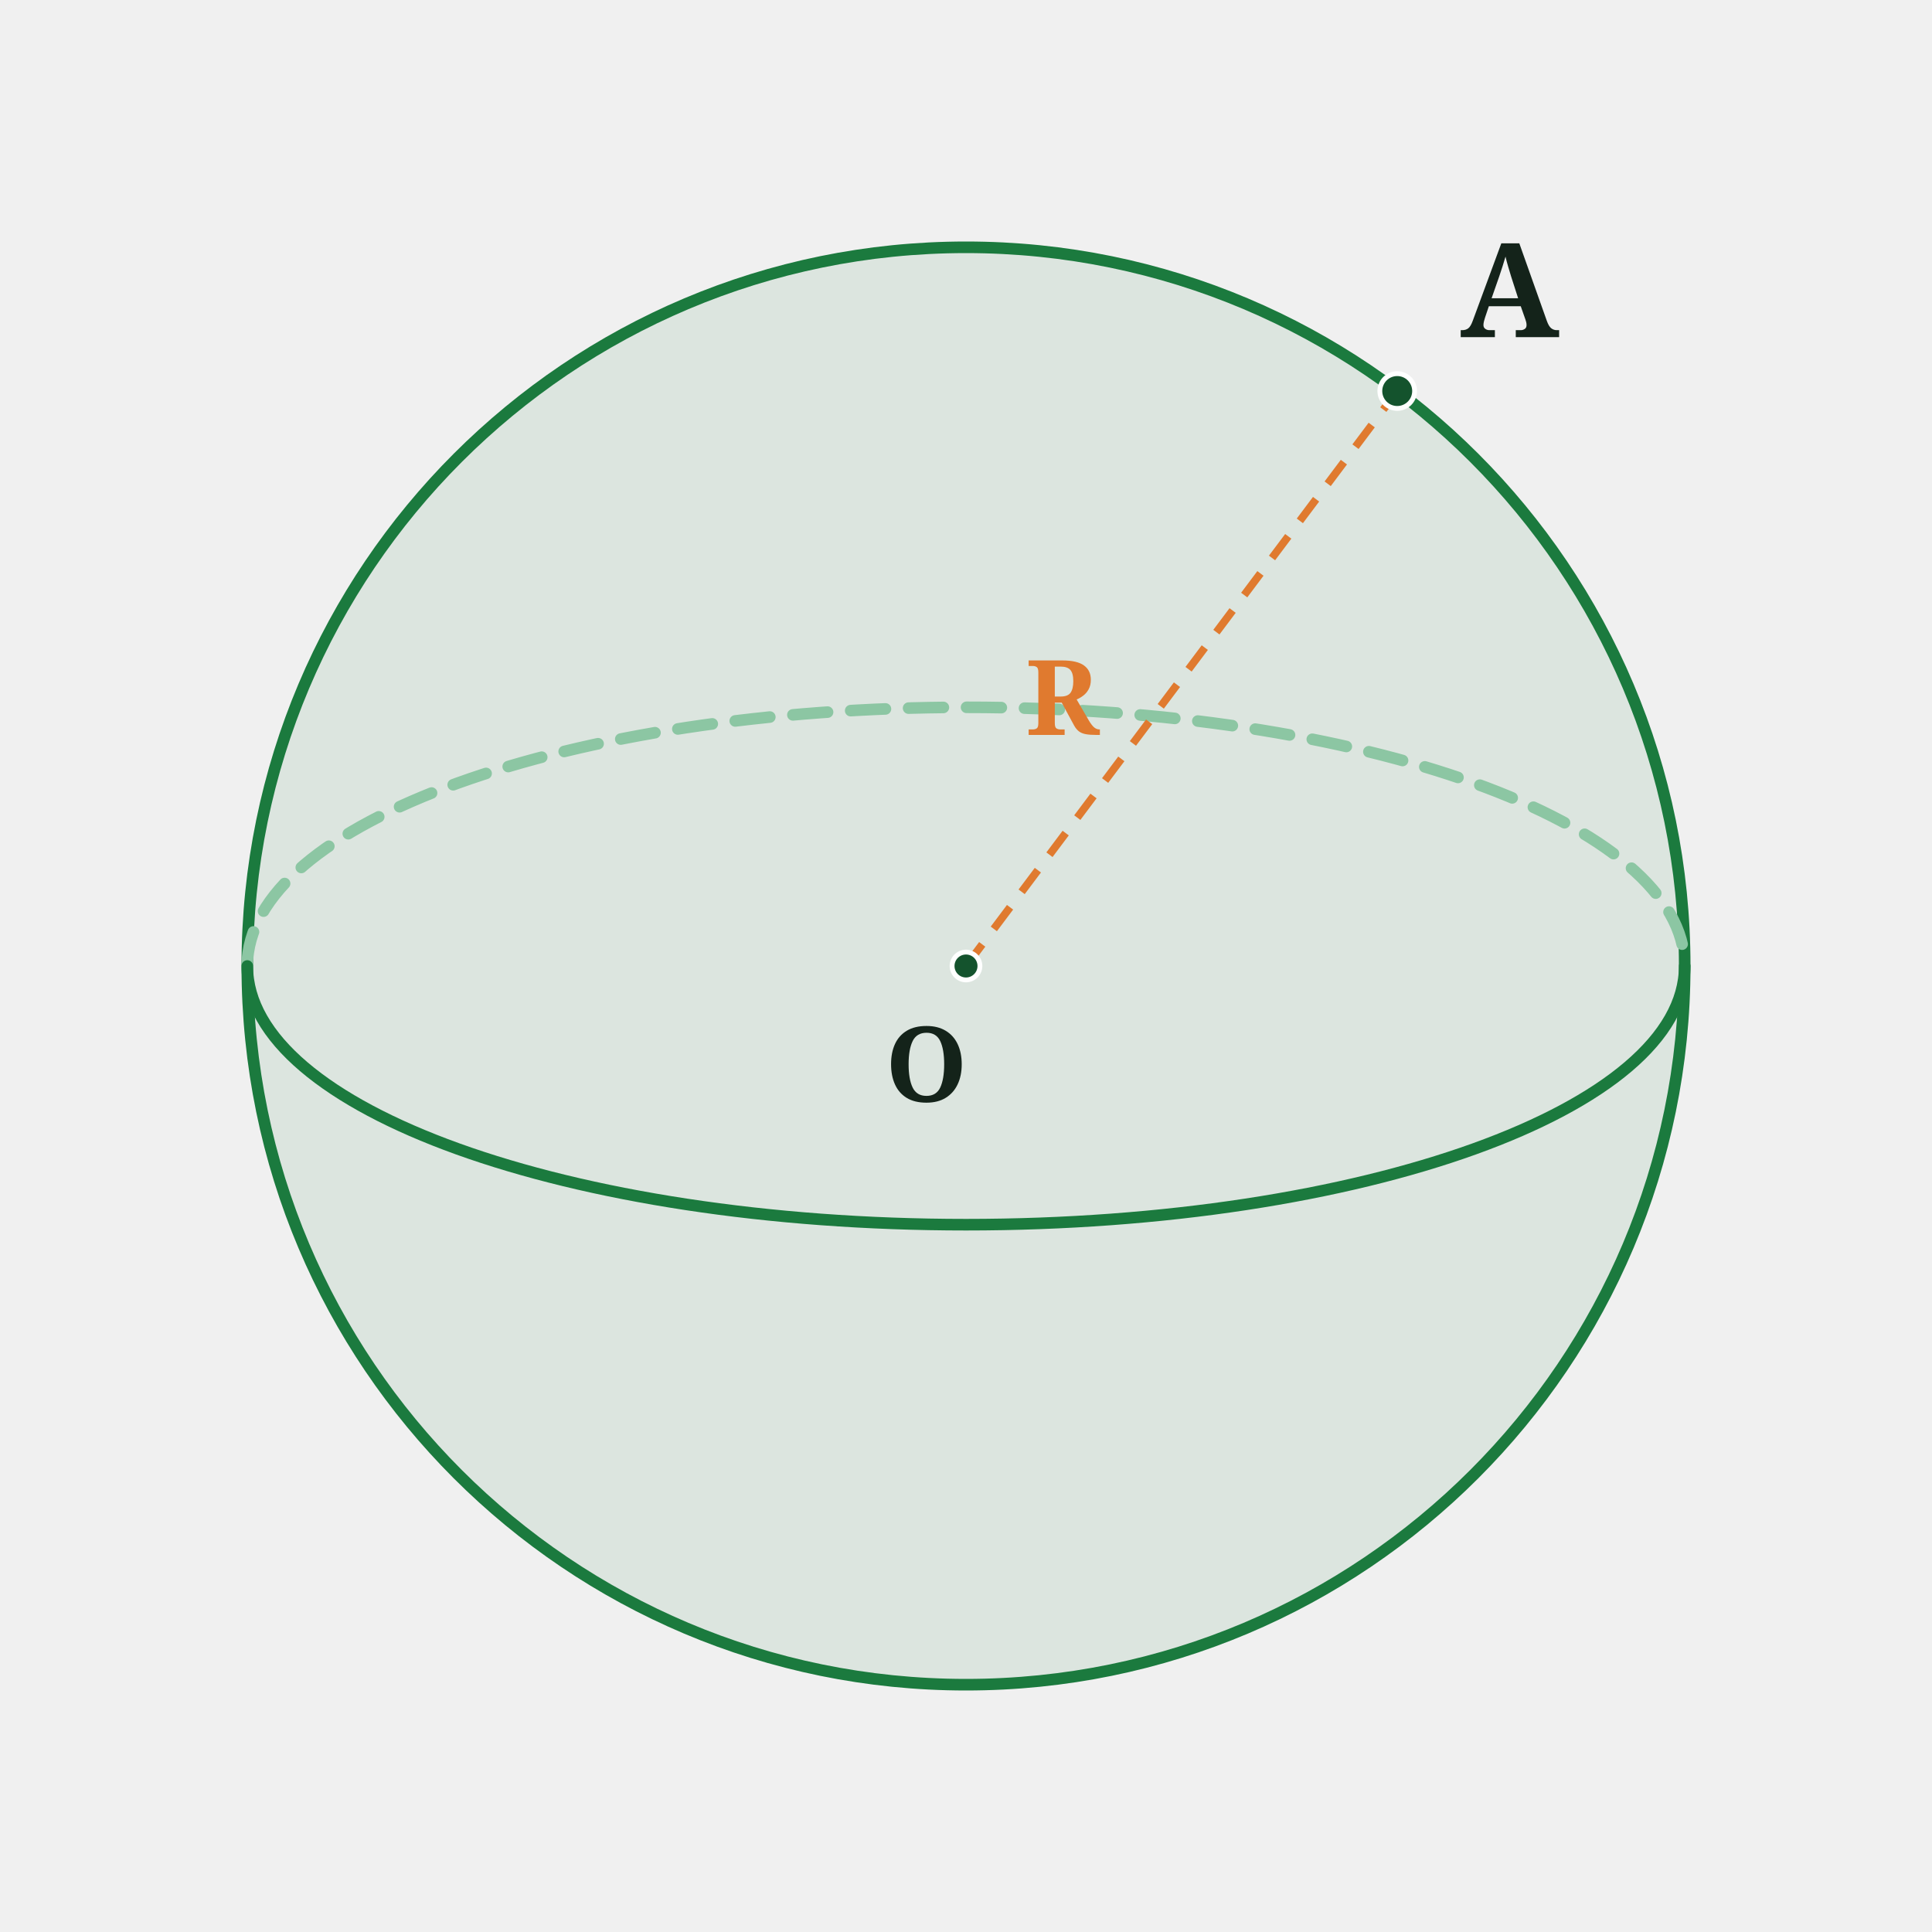
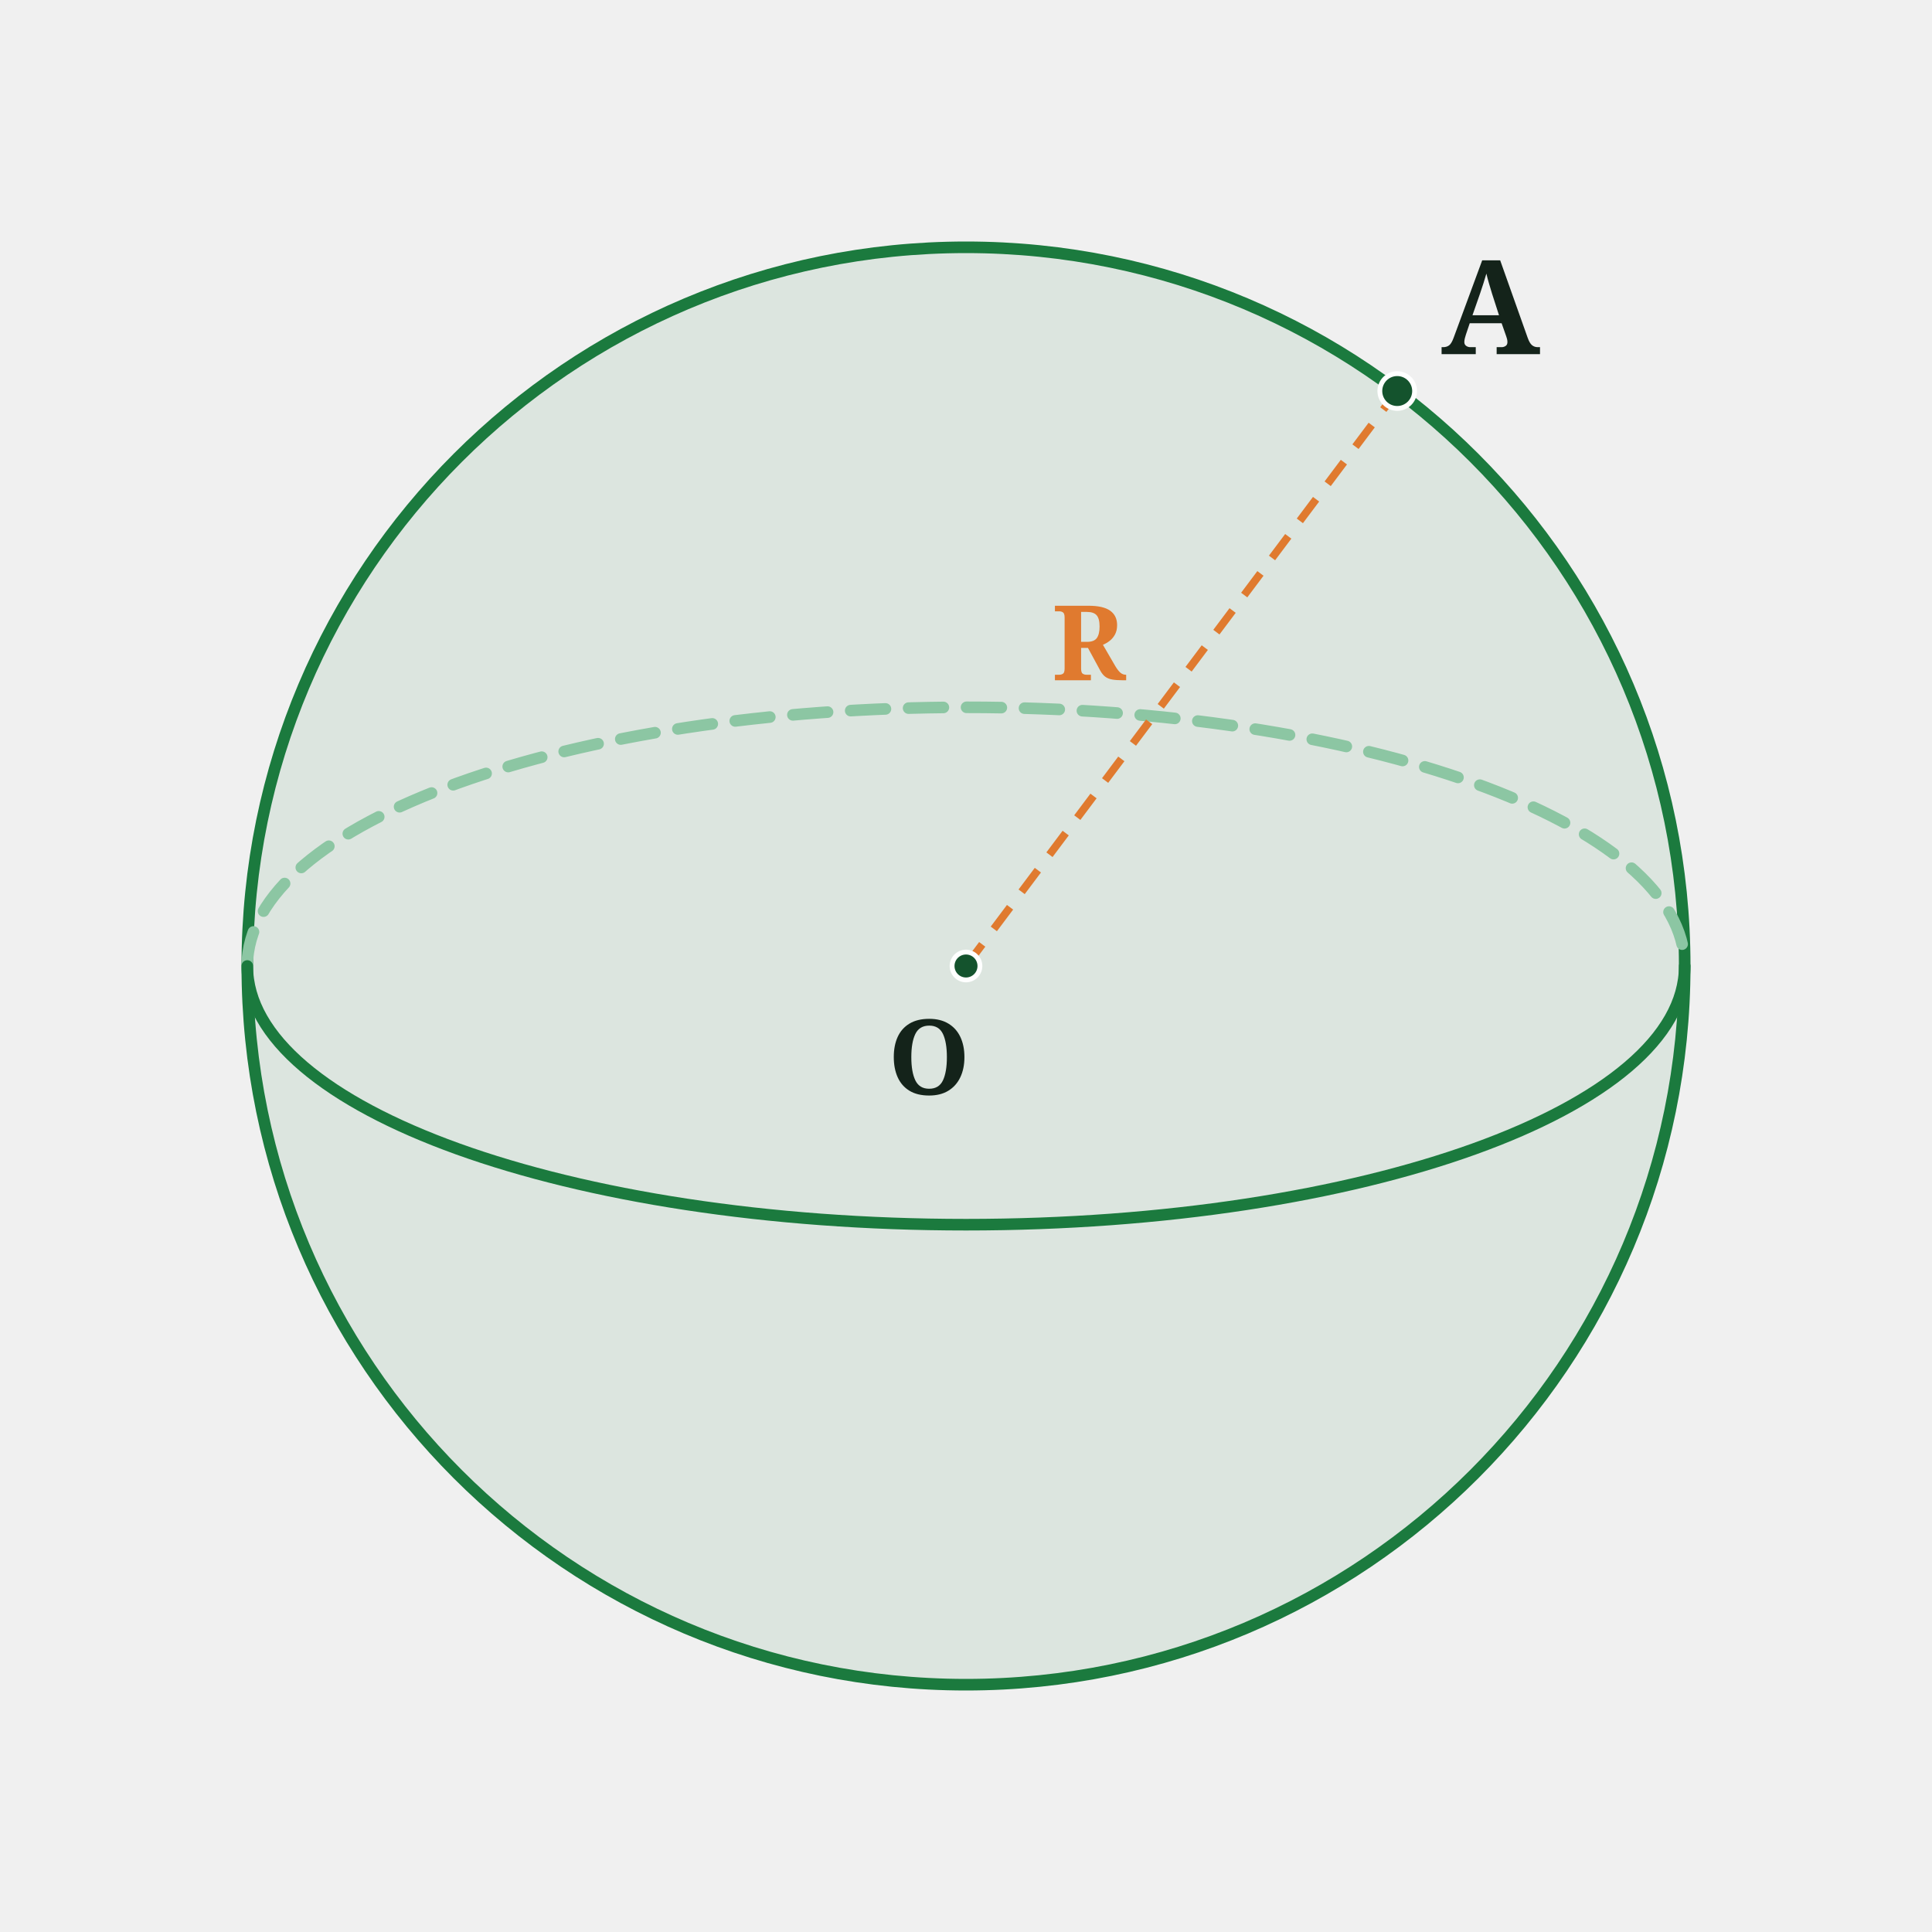
<svg xmlns="http://www.w3.org/2000/svg" viewBox="0 0 1000 1000" width="1000" height="1000">
  <polygon points="500.0,500.0 723.2,202.4" fill="#1B7A3E" fill-opacity="0.09" stroke="none" />
  <circle cx="500.0" cy="500.0" r="372.0" fill="#1B7A3E" fill-opacity="0.09" stroke="#1B7A3E" stroke-width="6" />
  <path d="M 128.0 500.0 A 372.0 133.9 0 0 1 872.0 500.0" fill="none" stroke="#8CC6A3" stroke-width="6" stroke-dasharray="18,12" stroke-linecap="round" />
  <path d="M 128.0 500.0 A 372.0 133.9 0 0 0 872.0 500.0" fill="none" stroke="#1B7A3E" stroke-width="6" stroke-linecap="round" />
  <line x1="500.0" y1="500.0" x2="723.2" y2="202.4" stroke="#E07A2F" stroke-width="4" stroke-dasharray="14,10" />
  <circle cx="723.2" cy="202.4" r="9" fill="#14532D" stroke="#fff" stroke-width="2.5" />
  <circle cx="500.0" cy="500.0" r="7.2" fill="#14532D" stroke="#fff" stroke-width="2.5" />
-   <text x="479.5" y="570.2" font-family="Lora, Georgia, serif" font-weight="700" font-size="54" fill="#14231A" text-anchor="middle">O</text>
-   <text x="781.4" y="174.5" font-family="Lora, Georgia, serif" font-weight="700" font-size="68" fill="#14231A" text-anchor="middle">A</text>
-   <text x="550.0" y="380.4" font-family="Lora, Georgia, serif" font-weight="700" font-size="54" fill="#E07A2F" text-anchor="middle">R</text>
+   <text x="480.9" y="566.5" font-family="Lora, Georgia, serif" font-weight="700" font-size="54" fill="#14231A" text-anchor="middle">O</text>
+   <text x="771.5" y="183.3" font-family="Lora, Georgia, serif" font-weight="700" font-size="68" fill="#14231A" text-anchor="middle">A</text>
+   <text x="563.6" y="352.1" font-family="Lora, Georgia, serif" font-weight="700" font-size="54" fill="#E07A2F" text-anchor="middle">R</text>
</svg>
